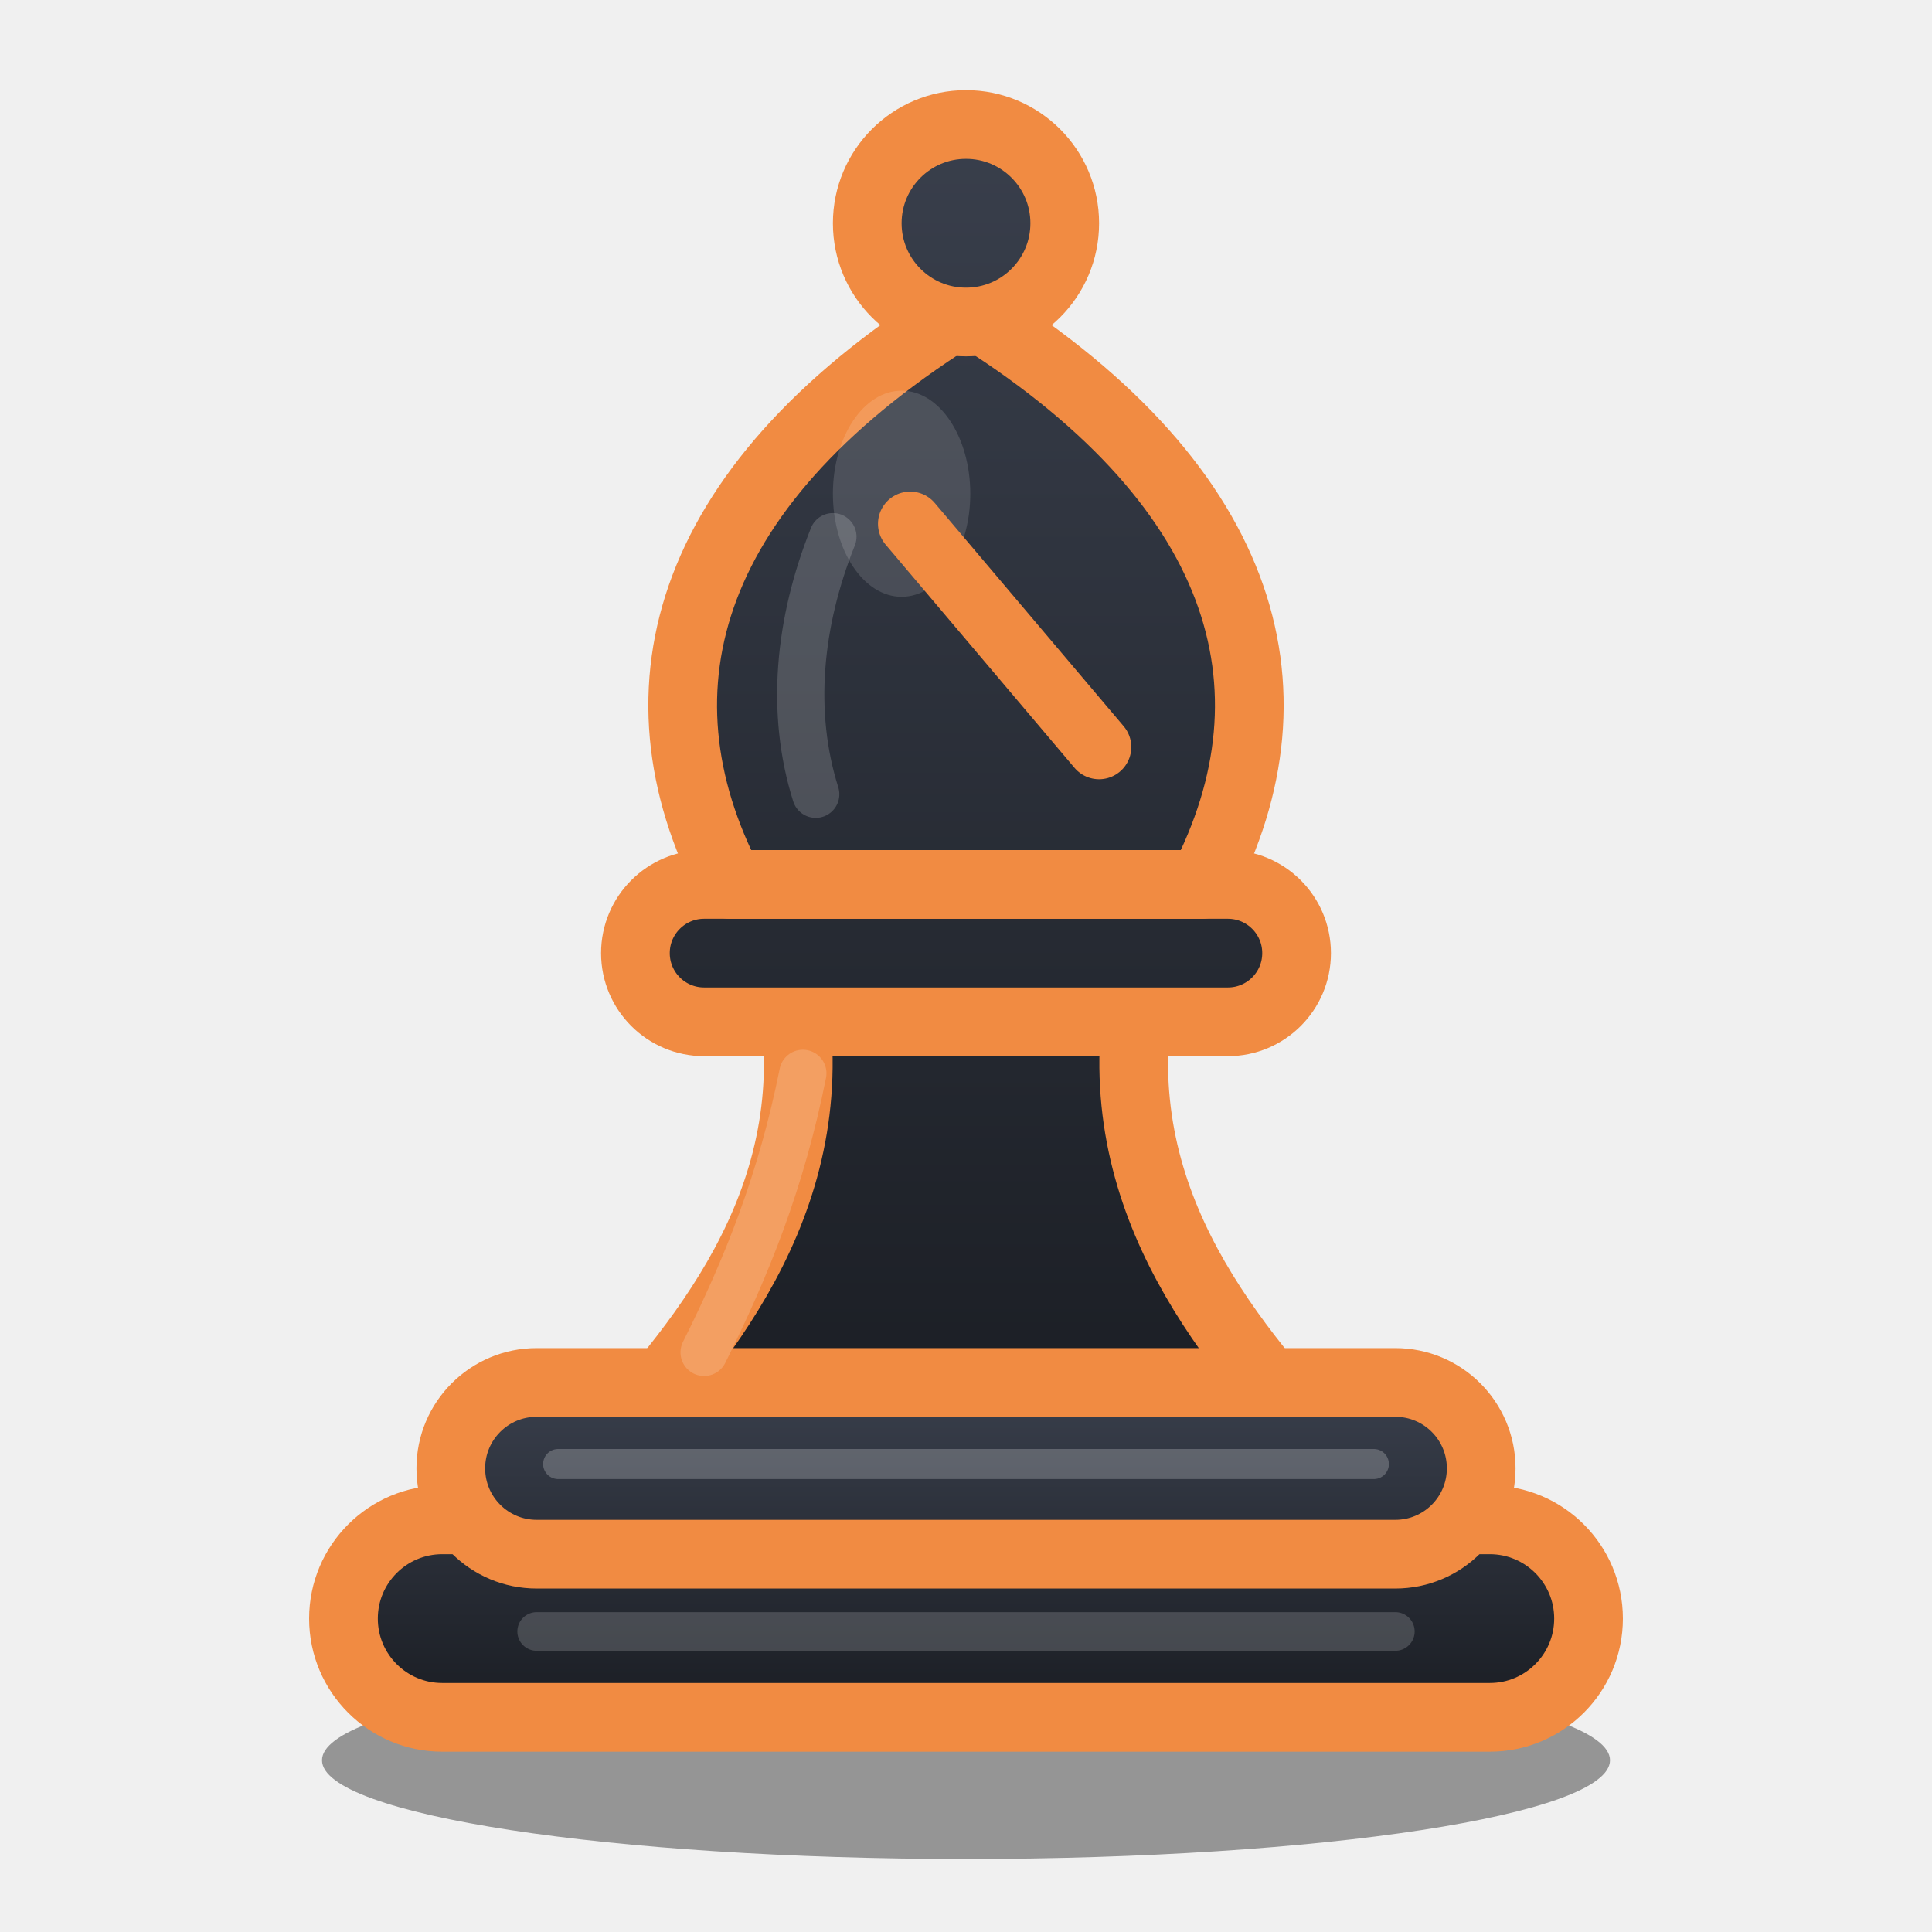
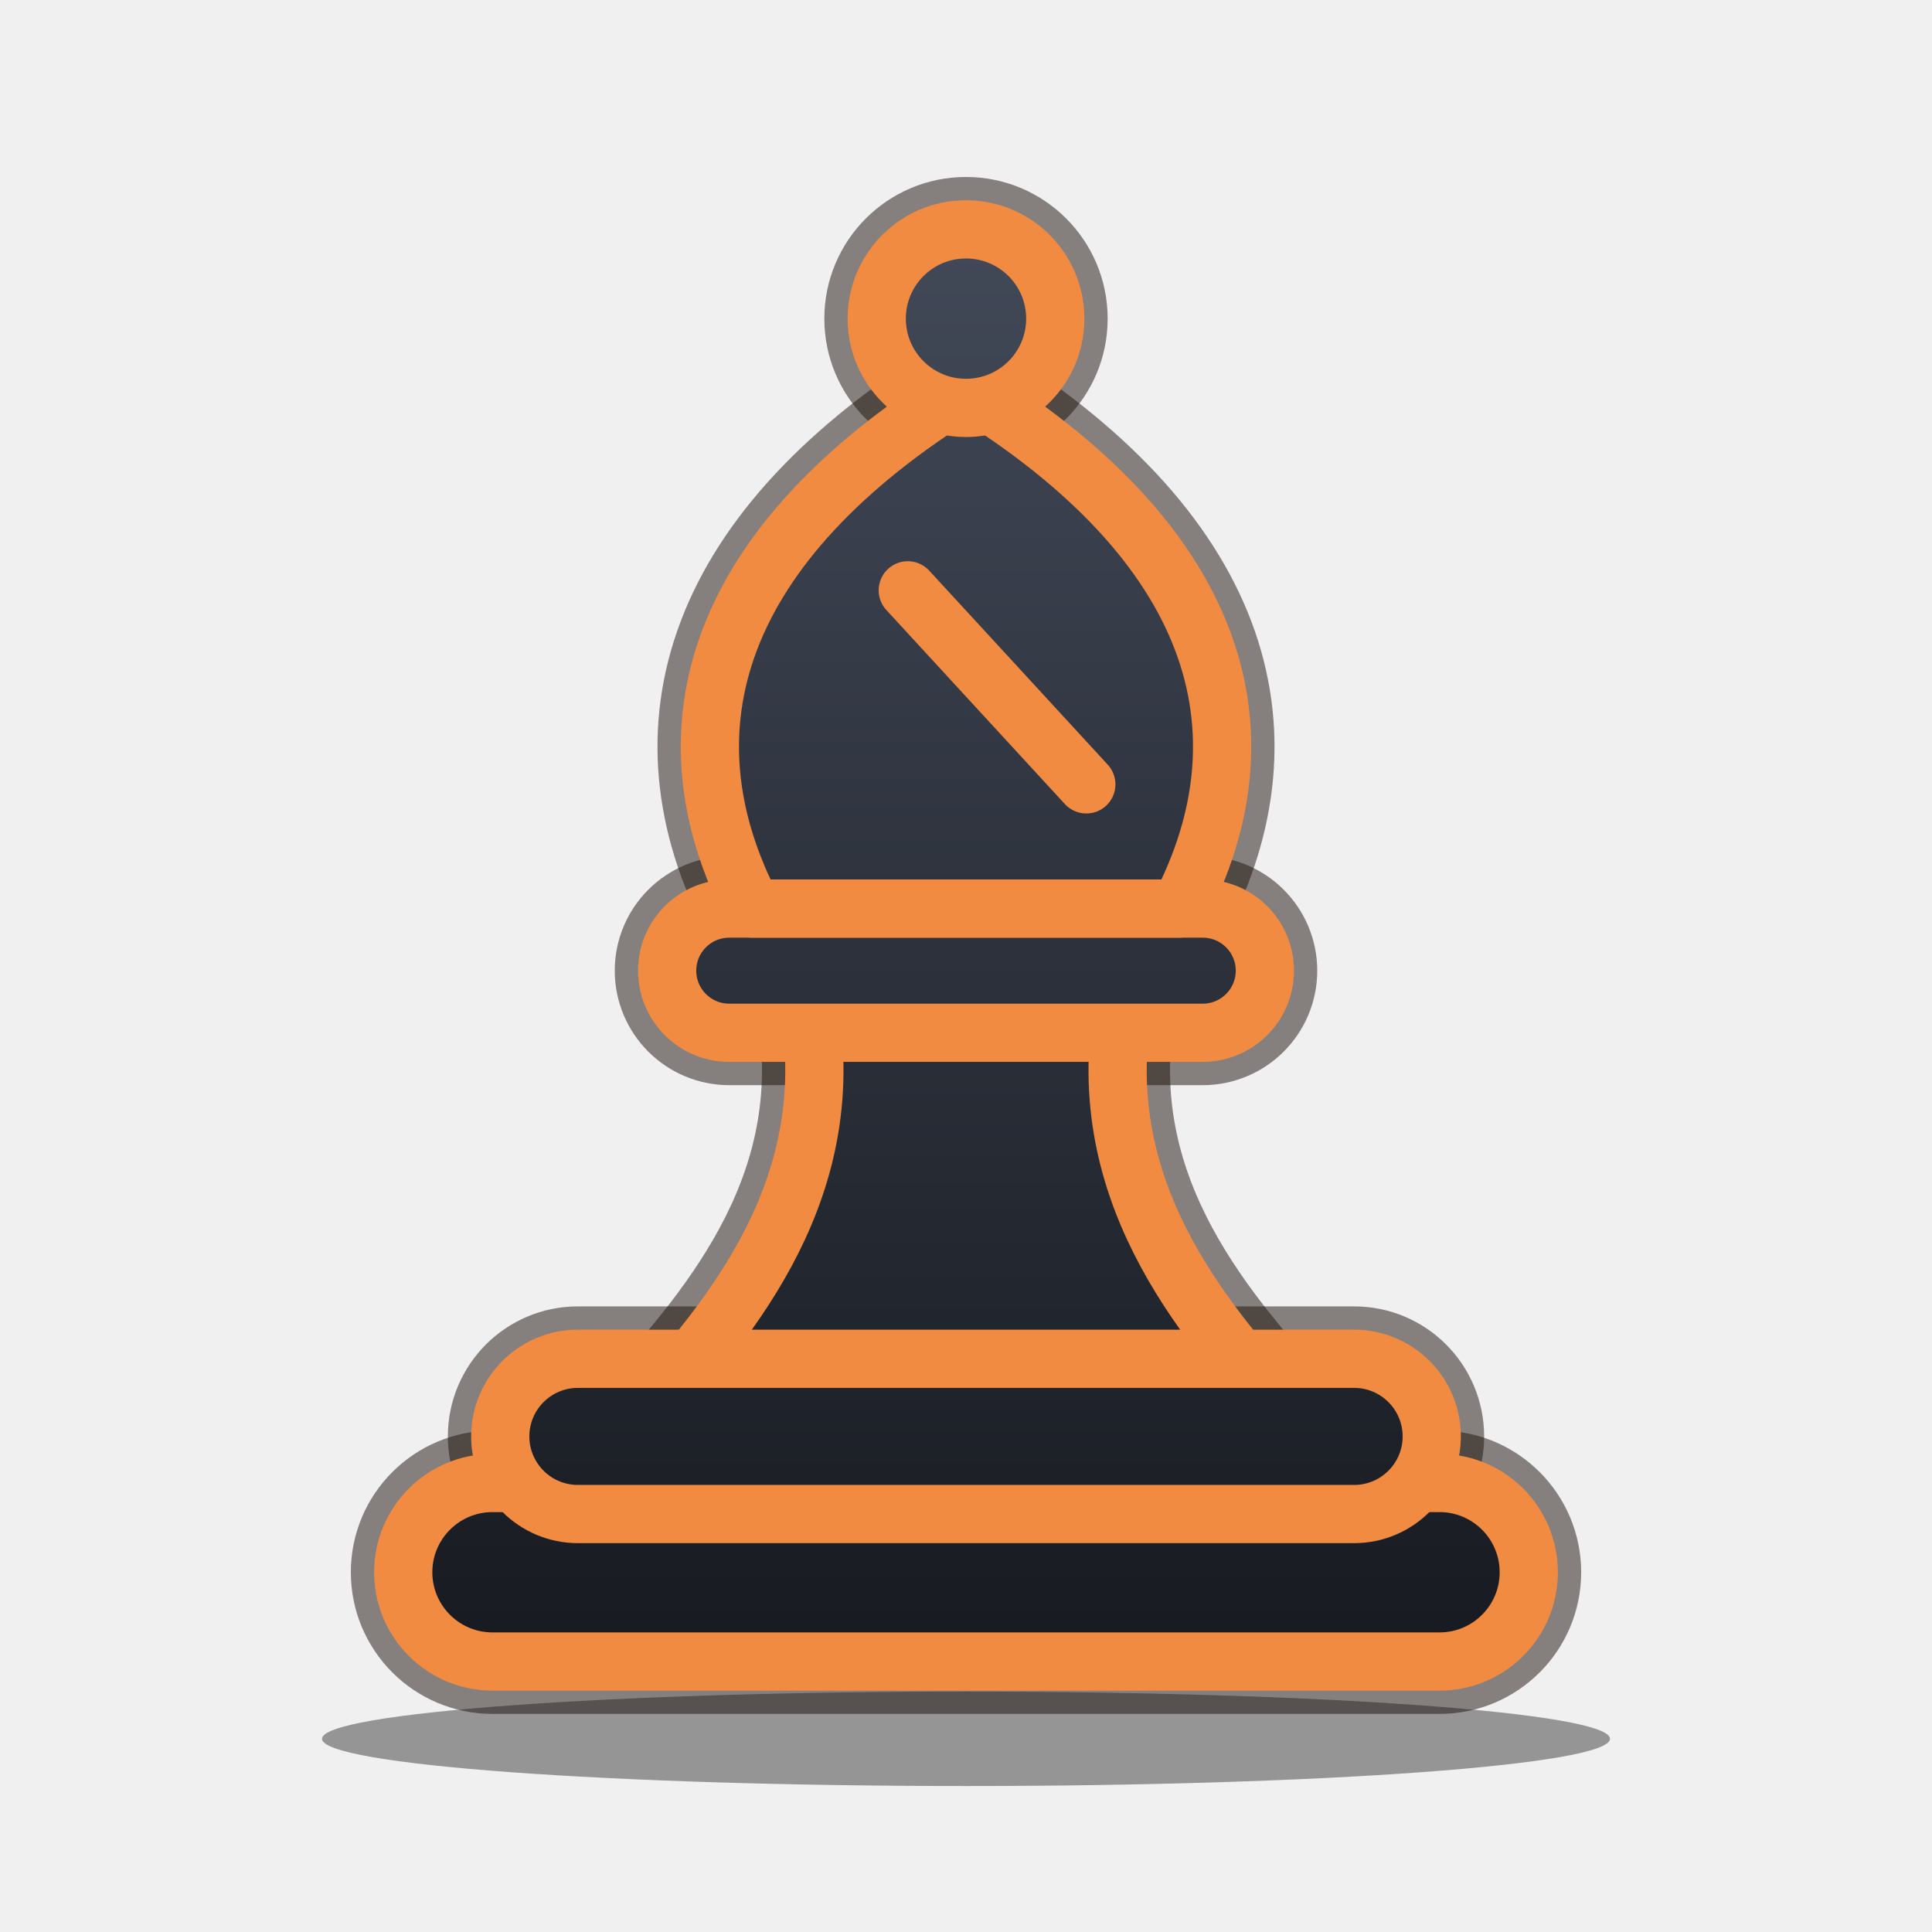
<svg xmlns="http://www.w3.org/2000/svg" viewBox="0 0 45 45">
  <defs>
-     <linearGradient id="cb-bB" gradientUnits="userSpaceOnUse" x1="0" y1="2" x2="0" y2="34">
-       <stop offset="0" stop-color="#3a404d" />
-       <stop offset="1" stop-color="#1a1d23" />
-     </linearGradient>
-     <linearGradient id="cb-bB-b" gradientUnits="userSpaceOnUse" x1="0" y1="32" x2="0" y2="40">
-       <stop offset="0" stop-color="#3a404d" />
-       <stop offset="1" stop-color="#1a1d23" />
+     <linearGradient id="cbB" gradientUnits="userSpaceOnUse" x1="0" y1="2" x2="0" y2="40">
+       <stop offset="0" stop-color="#434a59" />
+       <stop offset="1" stop-color="#171a20" />
    </linearGradient>
  </defs>
-   <ellipse cx="22.5" cy="41" rx="15" ry="2.3" fill="#000" fill-opacity=".38" />
-   <g fill="url(#cb-bB)" stroke="#f18b42" stroke-width="1.6" stroke-linejoin="round" stroke-linecap="round">
-     <path d="M18.2 22C19.6 27 17 30.5 14.6 33.2H30.4C28 30.5 25.4 27 26.8 22Z" />
-     <rect x="14.8" y="20.6" width="15.4" height="3.2" rx="1.6" />
-     <path d="M22.5 7.2C29 11.2 30.4 16 28 20.6H17C14.6 16 16 11.2 22.5 7.2Z" />
-     <circle cx="22.5" cy="5.2" r="2.3" />
-     <g fill="url(#cb-bB-b)">
+   <ellipse cx="22.5" cy="40.5" rx="15" ry="1.1" fill="#000" fill-opacity=".38" />
+   <g transform="translate(2.160 2.540) scale(0.904)">
+     <g fill="none" stroke="#1b110a" stroke-opacity=".5" stroke-width="2.7" stroke-linejoin="round" stroke-linecap="round">
+       <path d="M18.2 22C19.6 27 17 30.5 14.6 33.2H30.4C28 30.5 25.4 27 26.8 22Z" />
+       <rect x="14.8" y="20.6" width="15.4" height="3.2" rx="1.6" />
+       <path d="M22.5 7.2C29 11.2 30.4 16 28 20.6H17C14.6 16 16 11.2 22.5 7.2Z" />
+       <circle cx="22.5" cy="5.4" r="2.3" />
+       <rect x="8" y="35.4" width="29" height="4.6" rx="2.3" />
+       <rect x="10.5" y="32.2" width="24" height="4" rx="2" />
+       <path d="M21 12.4L25.6 17.4" />
+     </g>
+     <g fill="url(#cbB)" stroke="#f18b42" stroke-width="1.5" stroke-linejoin="round" stroke-linecap="round">
+       <path d="M18.2 22C19.6 27 17 30.5 14.6 33.2H30.4C28 30.5 25.4 27 26.8 22Z" />
+       <rect x="14.8" y="20.6" width="15.4" height="3.2" rx="1.6" />
+       <path d="M22.5 7.2C29 11.2 30.4 16 28 20.6H17C14.6 16 16 11.2 22.5 7.2Z" />
+       <circle cx="22.5" cy="5.4" r="2.3" />
      <rect x="8" y="35.4" width="29" height="4.6" rx="2.3" />
      <rect x="10.5" y="32.2" width="24" height="4" rx="2" />
    </g>
+     <g fill="none" stroke="#f18b42" stroke-width="1.5" stroke-linejoin="round" stroke-linecap="round">
+       <path d="M21 12.4L25.6 17.4" />
+     </g>
  </g>
-   <ellipse cx="21" cy="11.5" rx="1.6" ry="2.4" fill="#fff" fill-opacity=".13" />
-   <g fill="none" stroke="#f18b42" stroke-width="1" stroke-linecap="round" stroke-linejoin="round">
-     <path d="M21.2 12.2L25.6 17.4" stroke-width="1.5" />
-   </g>
-   <g fill="none" stroke="#fff" stroke-opacity=".17" stroke-width="1.1" stroke-linecap="round">
-     <path d="M19.4 12.5C18.6 14.5 18.4 16.6 19 18.5" />
-     <path d="M18.7 25C18.2 27.5 17.4 29.5 16.4 31.5" />
-     <path d="M12.5 38H32.5" stroke-width=".9" />
-   </g>
-   <path d="M13 34.1H32" fill="none" stroke="#fff" stroke-opacity=".22" stroke-width=".7" stroke-linecap="round" />
</svg>
